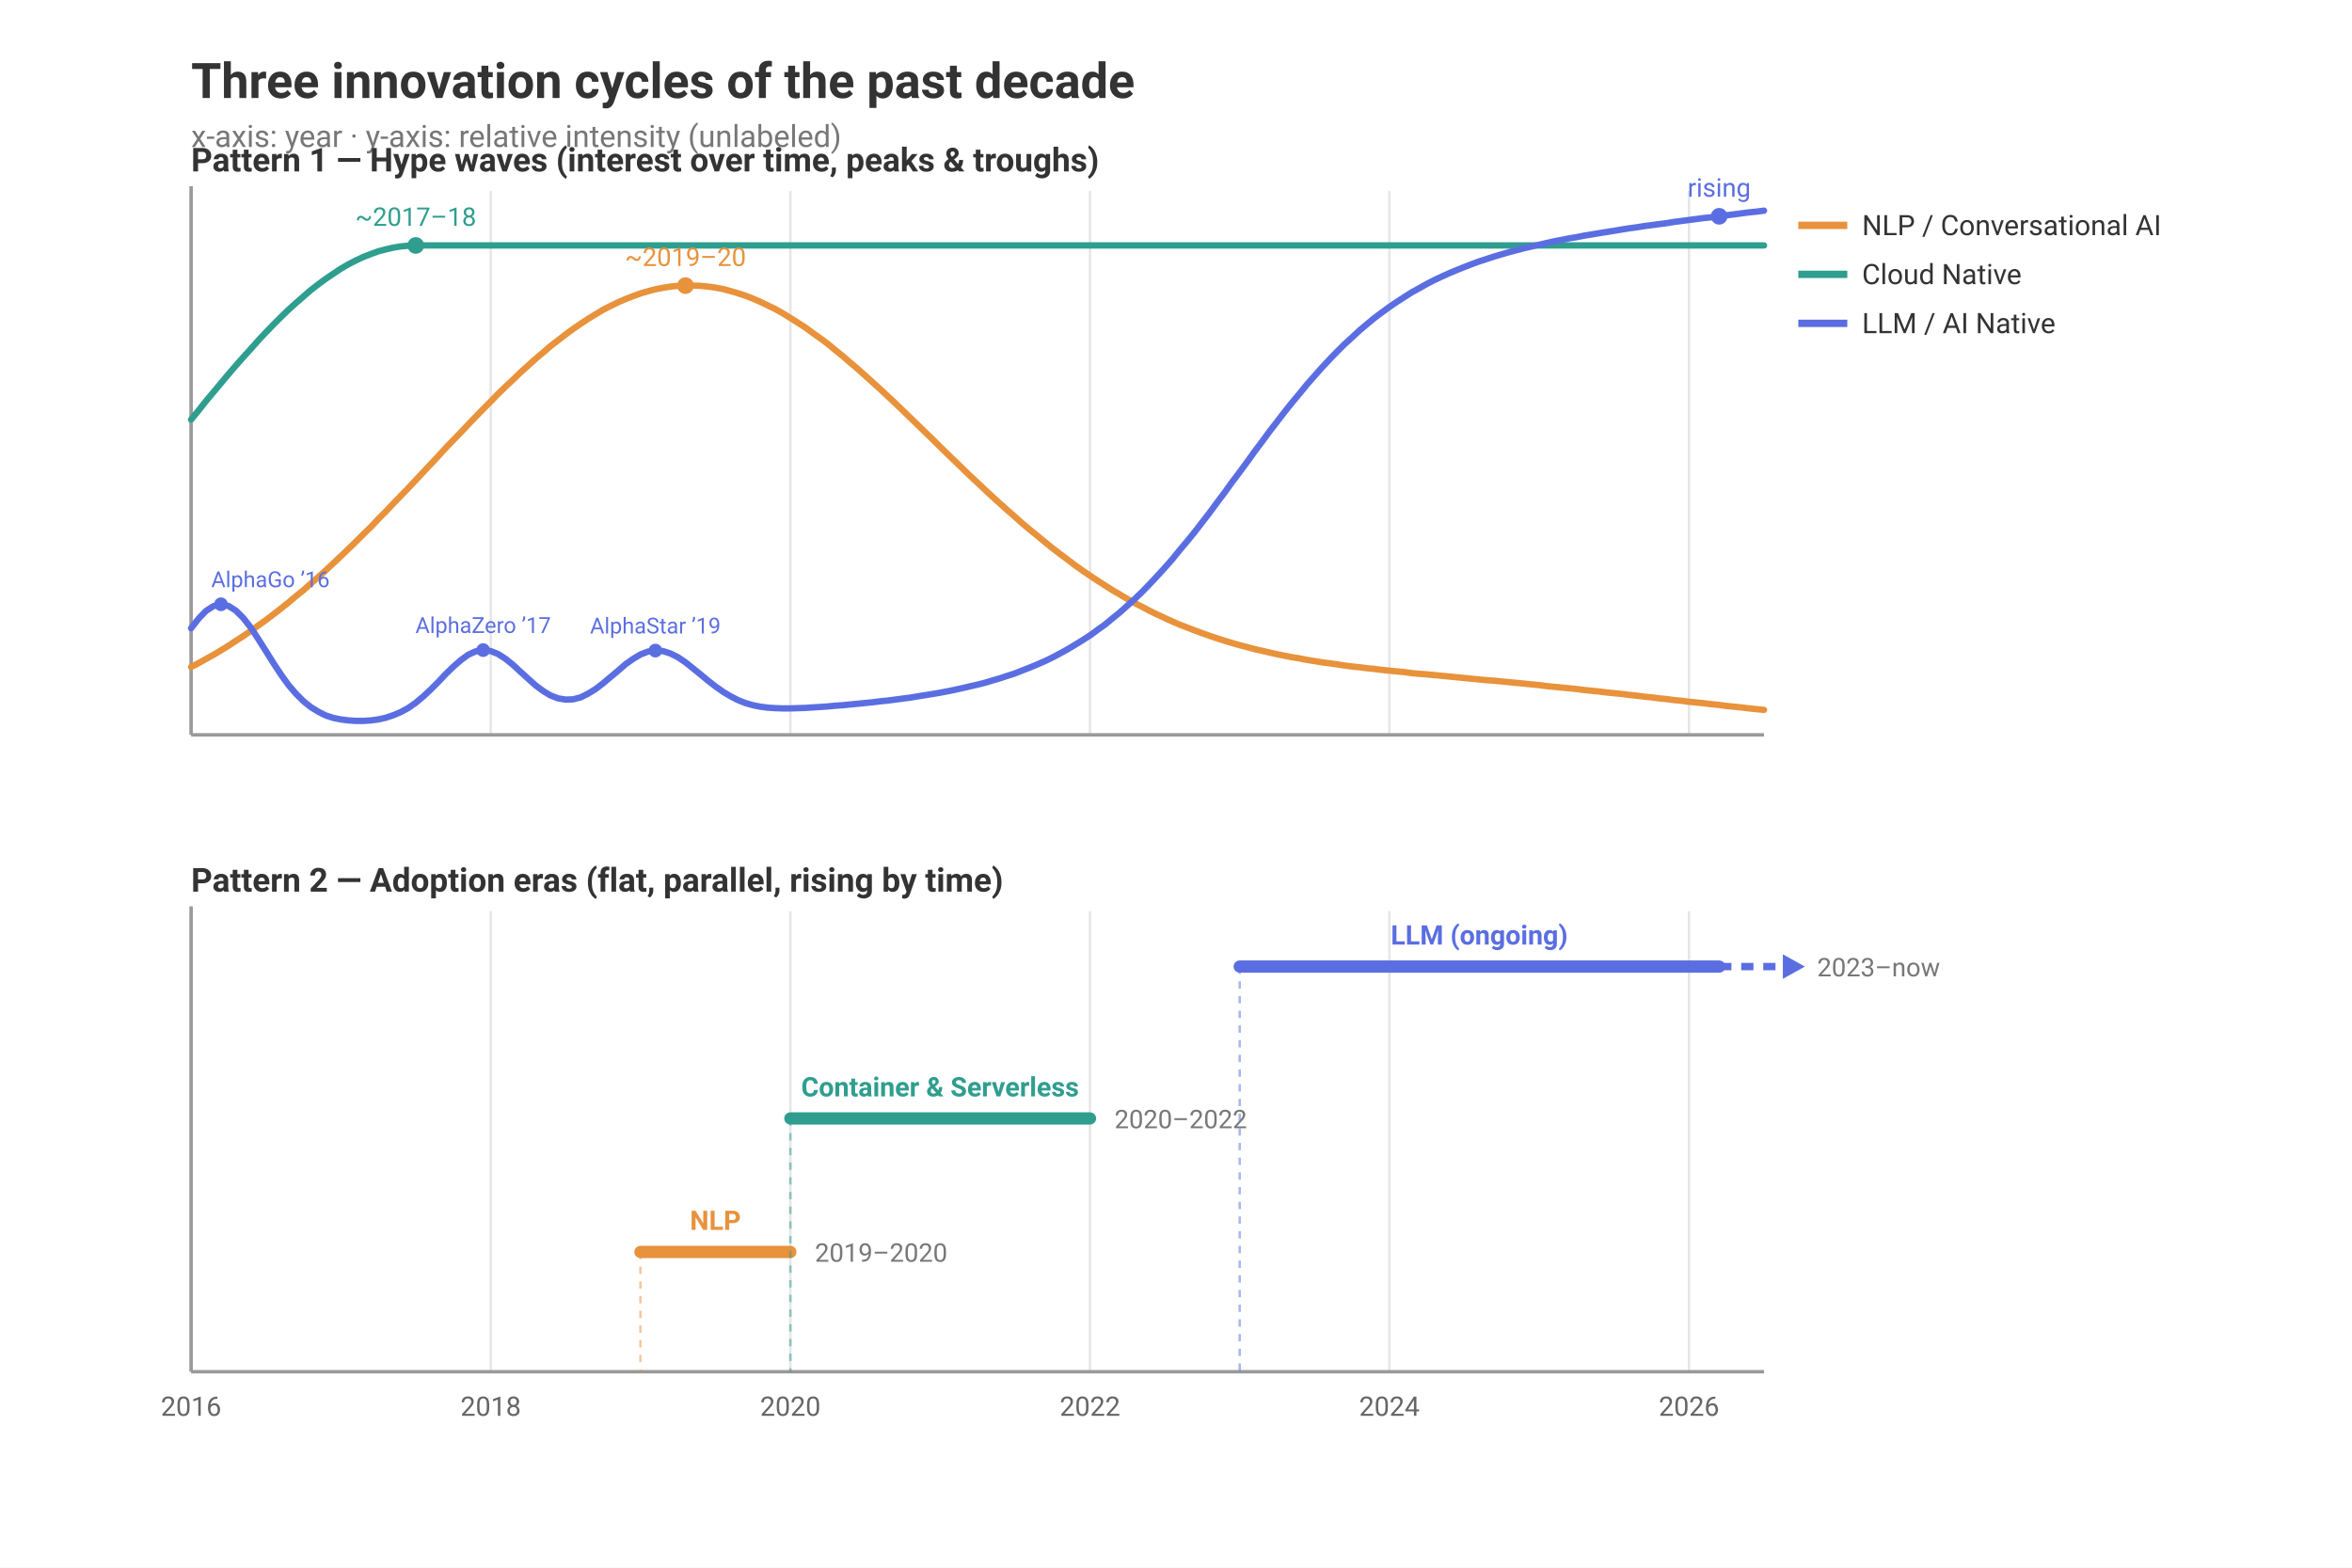
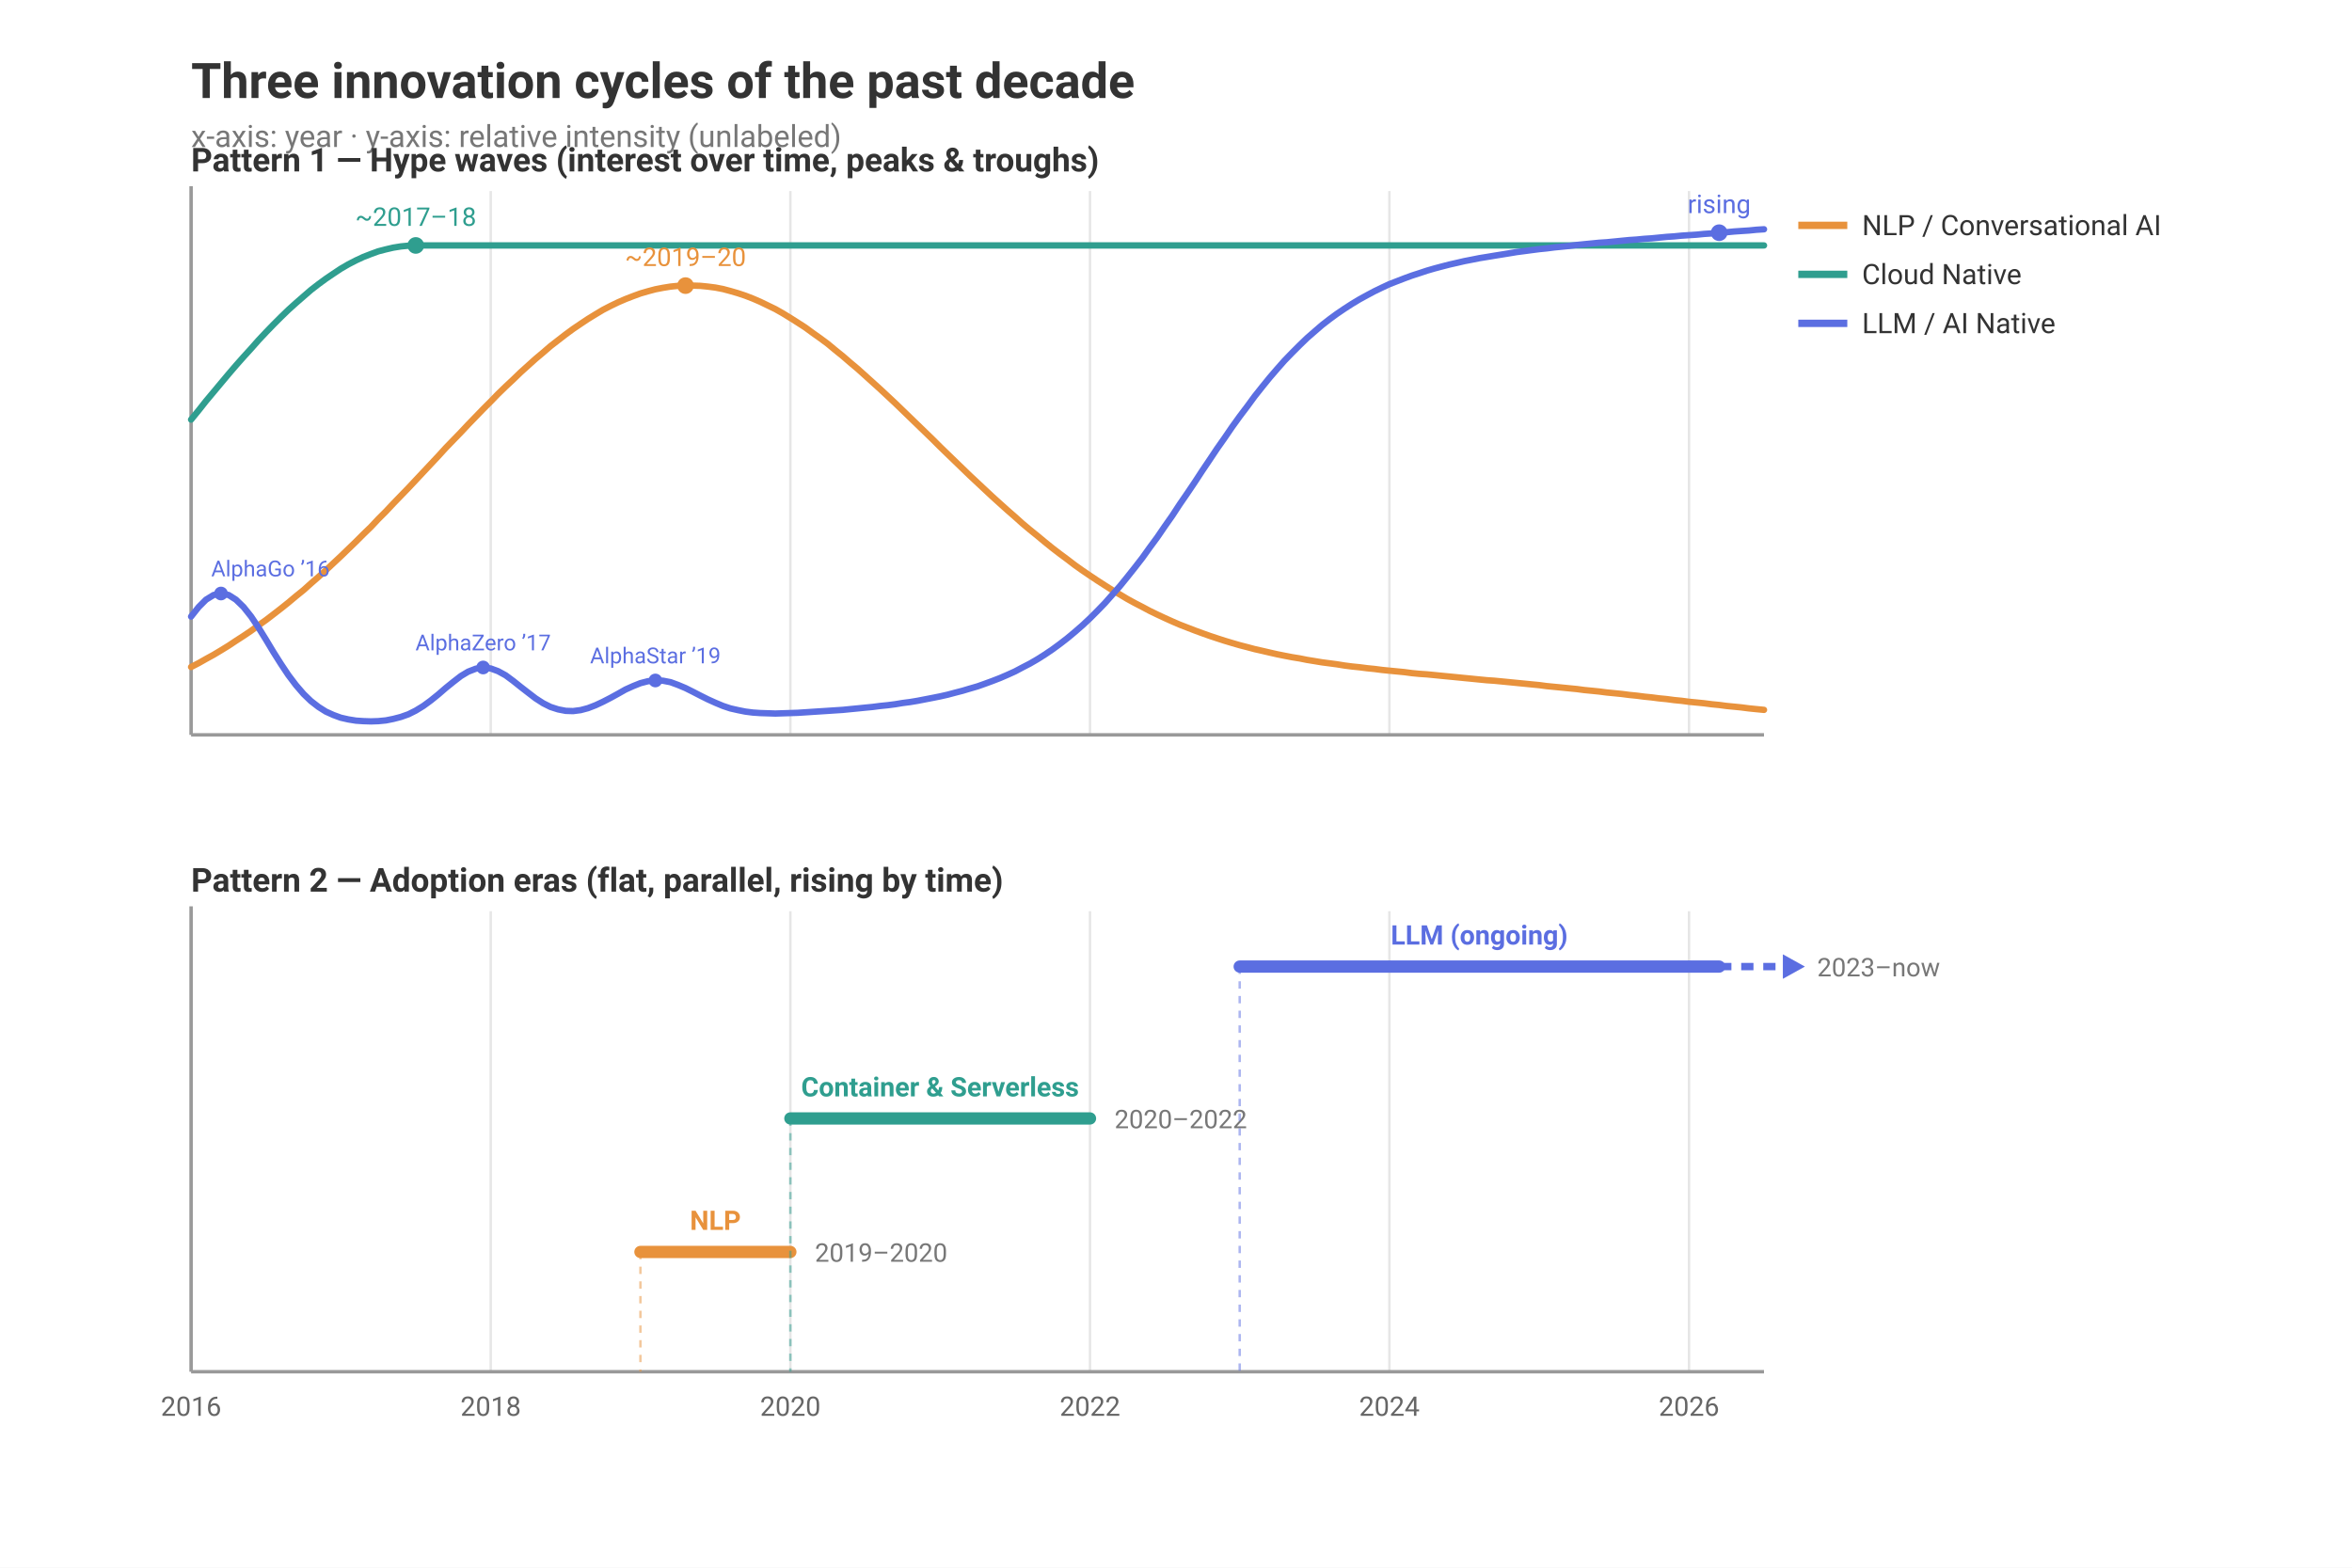
<svg xmlns="http://www.w3.org/2000/svg" viewBox="0 0 960 640" font-family="Roboto, Helvetica, Arial, sans-serif" role="img" aria-label="Three innovation cycles of the past decade">
  <rect x="0" y="0" width="960" height="640" fill="#ffffff" />
  <text x="78" y="40" font-size="20" font-weight="700" fill="#333333">Three innovation cycles of the past decade</text>
  <text x="78" y="60" font-size="12.5" fill="#777">x-axis: year · y-axis: relative intensity (unlabeled)</text>
  <line x1="78.0" y1="78" x2="78.0" y2="300" stroke="#e6e6e6" stroke-width="1" />
  <line x1="78.0" y1="372" x2="78.0" y2="560" stroke="#e6e6e6" stroke-width="1" />
  <line x1="200.3" y1="78" x2="200.3" y2="300" stroke="#e6e6e6" stroke-width="1" />
  <line x1="200.3" y1="372" x2="200.3" y2="560" stroke="#e6e6e6" stroke-width="1" />
  <line x1="322.6" y1="78" x2="322.6" y2="300" stroke="#e6e6e6" stroke-width="1" />
  <line x1="322.6" y1="372" x2="322.6" y2="560" stroke="#e6e6e6" stroke-width="1" />
  <line x1="444.9" y1="78" x2="444.9" y2="300" stroke="#e6e6e6" stroke-width="1" />
  <line x1="444.9" y1="372" x2="444.9" y2="560" stroke="#e6e6e6" stroke-width="1" />
  <line x1="567.1" y1="78" x2="567.1" y2="300" stroke="#e6e6e6" stroke-width="1" />
  <line x1="567.1" y1="372" x2="567.1" y2="560" stroke="#e6e6e6" stroke-width="1" />
  <line x1="689.4" y1="78" x2="689.4" y2="300" stroke="#e6e6e6" stroke-width="1" />
  <line x1="689.4" y1="372" x2="689.4" y2="560" stroke="#e6e6e6" stroke-width="1" />
  <text x="78" y="70" font-size="13.5" font-weight="700" fill="#333333">Pattern 1 — Hype waves (interest over time, peaks &amp; troughs)</text>
  <line x1="78" y1="300" x2="720" y2="300" stroke="#999999" stroke-width="1.4" />
  <line x1="78" y1="76" x2="78" y2="300" stroke="#999999" stroke-width="1.4" />
  <path d="M 78.0 272.3 L 81.1 270.7 L 84.1 269.0 L 87.2 267.3 L 90.2 265.5 L 93.3 263.6 L 96.3 261.6 L 99.4 259.6 L 102.5 257.5 L 105.5 255.3 L 108.6 253.1 L 111.6 250.8 L 114.7 248.4 L 117.7 246.0 L 120.8 243.4 L 123.9 240.9 L 126.9 238.2 L 130.0 235.5 L 133.0 232.8 L 136.1 229.9 L 139.1 227.1 L 142.2 224.1 L 145.3 221.1 L 148.3 218.1 L 151.4 215.1 L 154.4 211.9 L 157.5 208.8 L 160.5 205.6 L 163.6 202.4 L 166.7 199.2 L 169.7 196.0 L 172.8 192.7 L 175.8 189.5 L 178.9 186.2 L 181.9 182.9 L 185.0 179.7 L 188.1 176.5 L 191.1 173.3 L 194.2 170.1 L 197.2 167.0 L 200.3 163.9 L 203.3 160.8 L 206.4 157.8 L 209.5 154.9 L 212.5 152.0 L 215.6 149.2 L 218.6 146.5 L 221.7 143.9 L 224.7 141.3 L 227.8 138.9 L 230.9 136.5 L 233.9 134.3 L 237.0 132.2 L 240.0 130.2 L 243.1 128.3 L 246.1 126.5 L 249.2 124.9 L 252.3 123.4 L 255.3 122.1 L 258.4 120.9 L 261.4 119.8 L 264.5 118.9 L 267.5 118.1 L 270.6 117.5 L 273.7 117.0 L 276.7 116.7 L 279.8 116.6 L 282.8 116.6 L 285.9 116.7 L 288.9 117.0 L 292.0 117.4 L 295.1 118.0 L 298.1 118.8 L 301.2 119.7 L 304.2 120.7 L 307.3 121.9 L 310.3 123.2 L 313.4 124.7 L 316.5 126.2 L 319.5 127.9 L 322.6 129.8 L 325.6 131.7 L 328.7 133.7 L 331.7 135.9 L 334.8 138.1 L 337.9 140.4 L 340.9 142.9 L 344.0 145.4 L 347.0 148.0 L 350.1 150.6 L 353.1 153.3 L 356.2 156.1 L 359.3 158.9 L 362.3 161.7 L 365.4 164.6 L 368.4 167.5 L 371.5 170.5 L 374.5 173.4 L 377.6 176.4 L 380.7 179.4 L 383.7 182.4 L 386.8 185.4 L 389.8 188.3 L 392.9 191.3 L 395.9 194.2 L 399.0 197.1 L 402.1 200.0 L 405.1 202.8 L 408.2 205.6 L 411.2 208.3 L 414.3 211.0 L 417.3 213.7 L 420.4 216.3 L 423.5 218.8 L 426.5 221.3 L 429.6 223.8 L 432.6 226.1 L 435.7 228.4 L 438.7 230.7 L 441.8 232.9 L 444.9 235.0 L 447.9 237.0 L 451.0 239.0 L 454.0 240.9 L 457.1 242.7 L 460.1 244.5 L 463.2 246.2 L 466.3 247.8 L 469.3 249.4 L 472.4 250.9 L 475.4 252.3 L 478.5 253.7 L 481.5 255.0 L 484.6 256.2 L 487.7 257.4 L 490.7 258.5 L 493.8 259.6 L 496.8 260.6 L 499.9 261.6 L 502.9 262.5 L 506.0 263.4 L 509.1 264.2 L 512.1 265.0 L 515.2 265.7 L 518.2 266.4 L 521.3 267.1 L 524.3 267.7 L 527.4 268.3 L 530.5 268.8 L 533.5 269.4 L 536.6 269.9 L 539.6 270.4 L 542.7 270.8 L 545.7 271.2 L 548.8 271.7 L 551.9 272.1 L 554.9 272.4 L 558.0 272.8 L 561.0 273.1 L 564.1 273.5 L 567.1 273.8 L 570.2 274.1 L 573.3 274.4 L 576.3 274.8 L 579.4 275.1 L 582.4 275.3 L 585.5 275.6 L 588.5 275.9 L 591.6 276.2 L 594.7 276.5 L 597.7 276.8 L 600.8 277.1 L 603.8 277.4 L 606.9 277.7 L 609.9 277.9 L 613.0 278.2 L 616.1 278.5 L 619.1 278.8 L 622.2 279.1 L 625.2 279.4 L 628.3 279.7 L 631.3 280.1 L 634.4 280.4 L 637.5 280.7 L 640.5 281.0 L 643.6 281.3 L 646.6 281.7 L 649.7 282.0 L 652.7 282.3 L 655.8 282.7 L 658.9 283.0 L 661.9 283.3 L 665.0 283.7 L 668.0 284.0 L 671.1 284.4 L 674.1 284.7 L 677.2 285.1 L 680.3 285.4 L 683.3 285.8 L 686.4 286.1 L 689.4 286.5 L 692.5 286.8 L 695.5 287.1 L 698.6 287.5 L 701.7 287.8 L 704.7 288.2 L 707.8 288.5 L 710.8 288.8 L 713.9 289.2 L 716.9 289.5 L 720.0 289.8" fill="none" stroke="#e8923c" stroke-width="2.6" stroke-linejoin="round" stroke-linecap="round" />
  <path d="M 78.0 171.3 L 81.1 167.5 L 84.1 163.7 L 87.2 160.0 L 90.2 156.4 L 93.3 152.7 L 96.3 149.2 L 99.4 145.7 L 102.5 142.3 L 105.5 138.9 L 108.6 135.6 L 111.6 132.5 L 114.7 129.4 L 117.7 126.5 L 120.8 123.7 L 123.9 121.0 L 126.9 118.4 L 130.0 116.0 L 133.0 113.8 L 136.1 111.7 L 139.1 109.7 L 142.2 107.9 L 145.3 106.3 L 148.3 104.9 L 151.4 103.7 L 154.4 102.6 L 157.5 101.8 L 160.5 101.1 L 163.6 100.6 L 166.7 100.3 L 169.7 100.2 L 172.8 100.2 L 175.8 100.2 L 178.9 100.2 L 181.9 100.2 L 185.0 100.2 L 188.1 100.2 L 191.1 100.2 L 194.2 100.2 L 197.2 100.2 L 200.3 100.2 L 203.3 100.2 L 206.4 100.2 L 209.5 100.2 L 212.5 100.2 L 215.6 100.2 L 218.6 100.2 L 221.7 100.2 L 224.7 100.2 L 227.8 100.2 L 230.9 100.2 L 233.9 100.2 L 237.0 100.2 L 240.0 100.2 L 243.1 100.2 L 246.1 100.2 L 249.2 100.2 L 252.3 100.2 L 255.3 100.2 L 258.4 100.2 L 261.4 100.2 L 264.5 100.2 L 267.5 100.2 L 270.6 100.2 L 273.7 100.2 L 276.7 100.2 L 279.8 100.2 L 282.8 100.2 L 285.9 100.2 L 288.9 100.2 L 292.0 100.2 L 295.1 100.2 L 298.1 100.2 L 301.2 100.2 L 304.2 100.2 L 307.3 100.2 L 310.3 100.2 L 313.4 100.2 L 316.5 100.2 L 319.5 100.2 L 322.6 100.2 L 325.6 100.2 L 328.7 100.2 L 331.7 100.2 L 334.8 100.2 L 337.9 100.2 L 340.9 100.2 L 344.0 100.2 L 347.0 100.2 L 350.1 100.2 L 353.1 100.2 L 356.2 100.2 L 359.3 100.2 L 362.3 100.2 L 365.4 100.2 L 368.4 100.2 L 371.5 100.2 L 374.5 100.2 L 377.6 100.2 L 380.7 100.2 L 383.7 100.2 L 386.8 100.2 L 389.8 100.2 L 392.9 100.2 L 395.9 100.2 L 399.0 100.2 L 402.1 100.2 L 405.1 100.2 L 408.2 100.2 L 411.2 100.2 L 414.3 100.2 L 417.3 100.2 L 420.4 100.2 L 423.5 100.2 L 426.5 100.2 L 429.6 100.2 L 432.6 100.2 L 435.7 100.2 L 438.7 100.2 L 441.8 100.2 L 444.9 100.2 L 447.9 100.2 L 451.0 100.2 L 454.0 100.2 L 457.1 100.2 L 460.1 100.2 L 463.2 100.2 L 466.3 100.2 L 469.3 100.2 L 472.4 100.2 L 475.4 100.2 L 478.5 100.2 L 481.5 100.2 L 484.6 100.2 L 487.7 100.2 L 490.7 100.2 L 493.8 100.2 L 496.8 100.2 L 499.9 100.2 L 502.9 100.2 L 506.0 100.2 L 509.1 100.2 L 512.1 100.2 L 515.2 100.2 L 518.2 100.2 L 521.3 100.2 L 524.3 100.2 L 527.4 100.2 L 530.5 100.2 L 533.5 100.2 L 536.6 100.2 L 539.6 100.2 L 542.7 100.2 L 545.7 100.2 L 548.8 100.2 L 551.9 100.2 L 554.9 100.2 L 558.0 100.2 L 561.0 100.2 L 564.1 100.2 L 567.1 100.2 L 570.2 100.2 L 573.3 100.2 L 576.3 100.2 L 579.4 100.2 L 582.4 100.2 L 585.5 100.2 L 588.5 100.2 L 591.6 100.2 L 594.7 100.2 L 597.7 100.2 L 600.8 100.2 L 603.8 100.2 L 606.9 100.2 L 609.9 100.2 L 613.0 100.2 L 616.1 100.2 L 619.1 100.2 L 622.2 100.2 L 625.2 100.2 L 628.3 100.2 L 631.3 100.2 L 634.4 100.2 L 637.5 100.2 L 640.5 100.2 L 643.6 100.2 L 646.6 100.2 L 649.7 100.2 L 652.7 100.2 L 655.8 100.2 L 658.9 100.2 L 661.9 100.2 L 665.0 100.2 L 668.0 100.2 L 671.1 100.2 L 674.1 100.2 L 677.2 100.2 L 680.3 100.2 L 683.3 100.2 L 686.4 100.2 L 689.4 100.2 L 692.5 100.2 L 695.5 100.2 L 698.6 100.2 L 701.7 100.2 L 704.7 100.2 L 707.8 100.2 L 710.8 100.2 L 713.9 100.2 L 716.9 100.2 L 720.0 100.2" fill="none" stroke="#2f9e8f" stroke-width="2.6" stroke-linejoin="round" stroke-linecap="round" />
-   <path d="M 78.0 256.5 L 81.1 252.5 L 84.1 249.4 L 87.2 247.4 L 90.2 246.7 L 93.3 247.4 L 96.3 249.3 L 99.4 252.4 L 102.5 256.4 L 105.5 261.0 L 108.6 265.9 L 111.6 270.7 L 114.7 275.4 L 117.7 279.6 L 120.8 283.2 L 123.9 286.3 L 126.9 288.7 L 130.0 290.6 L 133.0 292.1 L 136.1 293.1 L 139.1 293.7 L 142.2 294.1 L 145.3 294.3 L 148.3 294.3 L 151.4 294.1 L 154.4 293.7 L 157.5 293.0 L 160.5 292.0 L 163.6 290.7 L 166.7 289.0 L 169.7 286.9 L 172.8 284.3 L 175.8 281.5 L 178.9 278.4 L 181.9 275.2 L 185.0 272.2 L 188.1 269.5 L 191.1 267.3 L 194.2 265.9 L 197.2 265.4 L 200.3 265.8 L 203.3 267.0 L 206.4 269.0 L 209.5 271.5 L 212.5 274.3 L 215.6 277.1 L 218.6 279.8 L 221.7 282.1 L 224.7 283.9 L 227.8 285.1 L 230.9 285.6 L 233.9 285.5 L 237.0 284.7 L 240.0 283.2 L 243.1 281.3 L 246.1 279.0 L 249.2 276.4 L 252.3 273.8 L 255.3 271.2 L 258.4 269.0 L 261.4 267.2 L 264.5 266.0 L 267.5 265.6 L 270.6 265.8 L 273.7 266.8 L 276.7 268.3 L 279.8 270.4 L 282.8 272.8 L 285.9 275.3 L 288.9 277.8 L 292.0 280.2 L 295.1 282.4 L 298.1 284.2 L 301.2 285.8 L 304.2 287.0 L 307.3 287.9 L 310.3 288.5 L 313.4 288.9 L 316.5 289.1 L 319.5 289.2 L 322.6 289.2 L 325.6 289.1 L 328.7 289.0 L 331.7 288.8 L 334.8 288.6 L 337.9 288.4 L 340.9 288.1 L 344.0 287.9 L 347.0 287.6 L 350.1 287.3 L 353.1 287.0 L 356.2 286.7 L 359.3 286.3 L 362.3 286.0 L 365.4 285.6 L 368.4 285.2 L 371.5 284.8 L 374.5 284.3 L 377.6 283.8 L 380.7 283.3 L 383.7 282.8 L 386.8 282.2 L 389.8 281.6 L 392.9 280.9 L 395.9 280.2 L 399.0 279.5 L 402.1 278.7 L 405.1 277.8 L 408.2 276.9 L 411.2 275.9 L 414.3 274.9 L 417.3 273.7 L 420.4 272.5 L 423.5 271.2 L 426.5 269.9 L 429.6 268.4 L 432.6 266.8 L 435.7 265.1 L 438.7 263.3 L 441.8 261.4 L 444.9 259.4 L 447.9 257.2 L 451.0 255.0 L 454.0 252.5 L 457.1 250.0 L 460.1 247.3 L 463.2 244.5 L 466.3 241.5 L 469.3 238.4 L 472.4 235.1 L 475.4 231.8 L 478.5 228.3 L 481.5 224.6 L 484.6 220.9 L 487.7 217.1 L 490.7 213.2 L 493.8 209.2 L 496.8 205.1 L 499.9 201.0 L 502.9 196.8 L 506.0 192.7 L 509.1 188.5 L 512.1 184.3 L 515.2 180.2 L 518.2 176.1 L 521.3 172.1 L 524.3 168.2 L 527.4 164.3 L 530.5 160.6 L 533.5 156.9 L 536.6 153.4 L 539.6 150.0 L 542.7 146.7 L 545.7 143.6 L 548.8 140.5 L 551.9 137.7 L 554.9 134.9 L 558.0 132.3 L 561.0 129.8 L 564.1 127.5 L 567.1 125.3 L 570.2 123.2 L 573.3 121.2 L 576.3 119.3 L 579.4 117.6 L 582.4 115.9 L 585.5 114.3 L 588.5 112.9 L 591.6 111.5 L 594.7 110.2 L 597.7 109.0 L 600.8 107.8 L 603.8 106.7 L 606.9 105.7 L 609.9 104.7 L 613.0 103.8 L 616.1 102.9 L 619.1 102.1 L 622.2 101.3 L 625.2 100.6 L 628.3 99.9 L 631.3 99.2 L 634.4 98.5 L 637.5 97.9 L 640.5 97.3 L 643.6 96.8 L 646.6 96.2 L 649.7 95.7 L 652.7 95.2 L 655.8 94.7 L 658.9 94.2 L 661.9 93.7 L 665.0 93.2 L 668.0 92.8 L 671.1 92.3 L 674.1 91.9 L 677.2 91.5 L 680.3 91.1 L 683.3 90.6 L 686.4 90.2 L 689.4 89.8 L 692.5 89.4 L 695.5 89.0 L 698.6 88.7 L 701.7 88.3 L 704.7 87.9 L 707.8 87.5 L 710.8 87.1 L 713.9 86.7 L 716.9 86.4 L 720.0 86.0" fill="none" stroke="#5b6ee1" stroke-width="2.6" stroke-linejoin="round" stroke-linecap="round" />
+   <path d="M 78.0 251.7 L 81.1 247.8 L 84.1 244.8 L 87.2 242.9 L 90.2 242.3 L 93.3 242.9 L 96.3 244.8 L 99.4 247.8 L 102.5 251.7 L 105.5 256.2 L 108.6 261.2 L 111.6 266.2 L 114.7 271.1 L 117.7 275.6 L 120.8 279.7 L 123.9 283.3 L 126.9 286.2 L 130.0 288.6 L 133.0 290.5 L 136.1 291.9 L 139.1 293.0 L 142.2 293.7 L 145.3 294.2 L 148.3 294.4 L 151.4 294.5 L 154.4 294.4 L 157.5 294.1 L 160.5 293.5 L 163.6 292.7 L 166.7 291.6 L 169.7 290.1 L 172.8 288.2 L 175.8 286.0 L 178.9 283.5 L 181.9 280.9 L 185.0 278.4 L 188.1 276.0 L 191.1 274.2 L 194.2 273.0 L 197.2 272.5 L 200.3 272.9 L 203.3 274.0 L 206.4 275.7 L 209.5 278.0 L 212.5 280.4 L 215.6 282.8 L 218.6 285.1 L 221.7 287.1 L 224.7 288.6 L 227.8 289.6 L 230.9 290.2 L 233.9 290.3 L 237.0 289.9 L 240.0 289.1 L 243.1 287.9 L 246.1 286.5 L 249.2 284.9 L 252.3 283.2 L 255.3 281.5 L 258.4 280.1 L 261.4 278.9 L 264.5 278.1 L 267.5 277.8 L 270.6 277.9 L 273.7 278.5 L 276.7 279.6 L 279.8 280.9 L 282.8 282.4 L 285.9 284.0 L 288.9 285.5 L 292.0 286.9 L 295.1 288.2 L 298.1 289.2 L 301.2 289.9 L 304.2 290.5 L 307.3 290.9 L 310.3 291.1 L 313.4 291.2 L 316.5 291.3 L 319.5 291.2 L 322.6 291.1 L 325.6 291.0 L 328.7 290.8 L 331.7 290.6 L 334.8 290.4 L 337.9 290.2 L 340.9 290.0 L 344.0 289.8 L 347.0 289.5 L 350.1 289.2 L 353.1 288.9 L 356.2 288.6 L 359.3 288.2 L 362.3 287.9 L 365.4 287.5 L 368.4 287.0 L 371.5 286.6 L 374.5 286.1 L 377.6 285.5 L 380.7 284.9 L 383.7 284.3 L 386.8 283.6 L 389.8 282.8 L 392.9 282.0 L 395.9 281.1 L 399.0 280.2 L 402.1 279.1 L 405.1 278.0 L 408.2 276.8 L 411.2 275.5 L 414.3 274.1 L 417.3 272.5 L 420.4 270.9 L 423.5 269.1 L 426.5 267.2 L 429.6 265.1 L 432.6 262.9 L 435.7 260.5 L 438.7 258.0 L 441.8 255.3 L 444.9 252.4 L 447.9 249.4 L 451.0 246.2 L 454.0 242.8 L 457.1 239.3 L 460.1 235.6 L 463.2 231.7 L 466.3 227.7 L 469.3 223.5 L 472.4 219.3 L 475.4 214.9 L 478.5 210.5 L 481.5 205.9 L 484.6 201.4 L 487.7 196.8 L 490.7 192.2 L 493.8 187.6 L 496.8 183.1 L 499.9 178.7 L 502.9 174.3 L 506.0 170.0 L 509.1 165.9 L 512.1 161.8 L 515.2 157.9 L 518.2 154.2 L 521.3 150.6 L 524.3 147.2 L 527.4 144.0 L 530.5 140.9 L 533.5 138.0 L 536.6 135.3 L 539.6 132.7 L 542.7 130.3 L 545.7 128.1 L 548.8 126.0 L 551.9 124.0 L 554.9 122.2 L 558.0 120.5 L 561.0 118.9 L 564.1 117.4 L 567.1 116.0 L 570.2 114.8 L 573.3 113.6 L 576.3 112.5 L 579.4 111.5 L 582.4 110.5 L 585.5 109.6 L 588.5 108.8 L 591.6 108.0 L 594.7 107.3 L 597.7 106.6 L 600.8 106.0 L 603.8 105.4 L 606.9 104.9 L 609.9 104.4 L 613.0 103.9 L 616.1 103.4 L 619.1 102.9 L 622.2 102.5 L 625.2 102.1 L 628.3 101.7 L 631.3 101.4 L 634.4 101.0 L 637.5 100.7 L 640.5 100.4 L 643.6 100.0 L 646.6 99.7 L 649.7 99.4 L 652.7 99.1 L 655.8 98.9 L 658.9 98.6 L 661.9 98.3 L 665.0 98.0 L 668.0 97.8 L 671.1 97.5 L 674.1 97.3 L 677.2 97.0 L 680.3 96.7 L 683.3 96.5 L 686.4 96.2 L 689.4 96.0 L 692.5 95.8 L 695.5 95.5 L 698.6 95.3 L 701.7 95.0 L 704.7 94.8 L 707.8 94.5 L 710.8 94.3 L 713.9 94.1 L 716.9 93.8 L 720.0 93.6" fill="none" stroke="#5b6ee1" stroke-width="2.6" stroke-linejoin="round" stroke-linecap="round" />
  <circle cx="169.7" cy="100.2" r="3.4" fill="#2f9e8f" />
  <text x="169.7" y="92.2" font-size="10.5" fill="#2f9e8f" text-anchor="middle">~2017–18</text>
  <circle cx="279.8" cy="116.6" r="3.4" fill="#e8923c" />
  <text x="279.8" y="108.6" font-size="10.5" fill="#e8923c" text-anchor="middle">~2019–20</text>
-   <circle cx="701.7" cy="88.3" r="3.4" fill="#5b6ee1" />
-   <text x="701.7" y="80.3" font-size="10.5" fill="#5b6ee1" text-anchor="middle">rising</text>
-   <circle cx="90.2" cy="246.7" r="2.8" fill="#5b6ee1" />
-   <text x="86.2" y="239.7" font-size="9" fill="#5b6ee1" text-anchor="start">AlphaGo ’16</text>
-   <circle cx="197.2" cy="265.4" r="2.8" fill="#5b6ee1" />
-   <text x="197.2" y="258.4" font-size="9" fill="#5b6ee1" text-anchor="middle">AlphaZero ’17</text>
-   <circle cx="267.5" cy="265.6" r="2.8" fill="#5b6ee1" />
-   <text x="267.5" y="258.6" font-size="9" fill="#5b6ee1" text-anchor="middle">AlphaStar ’19</text>
+   <circle cx="701.7" cy="95.0" r="3.4" fill="#5b6ee1" />
+   <text x="701.7" y="87.0" font-size="10.5" fill="#5b6ee1" text-anchor="middle">rising</text>
+   <circle cx="90.2" cy="242.3" r="2.8" fill="#5b6ee1" />
+   <text x="86.2" y="235.3" font-size="9" fill="#5b6ee1" text-anchor="start">AlphaGo ’16</text>
+   <circle cx="197.2" cy="272.5" r="2.8" fill="#5b6ee1" />
+   <text x="197.2" y="265.5" font-size="9" fill="#5b6ee1" text-anchor="middle">AlphaZero ’17</text>
+   <circle cx="267.5" cy="277.8" r="2.8" fill="#5b6ee1" />
+   <text x="267.5" y="270.8" font-size="9" fill="#5b6ee1" text-anchor="middle">AlphaStar ’19</text>
  <line x1="734" y1="92" x2="754" y2="92" stroke="#e8923c" stroke-width="3" />
  <text x="760" y="96" font-size="11.5" fill="#333333">NLP / Conversational AI</text>
  <line x1="734" y1="112" x2="754" y2="112" stroke="#2f9e8f" stroke-width="3" />
  <text x="760" y="116" font-size="11.5" fill="#333333">Cloud Native</text>
  <line x1="734" y1="132" x2="754" y2="132" stroke="#5b6ee1" stroke-width="3" />
  <text x="760" y="136" font-size="11.5" fill="#333333">LLM / AI Native</text>
  <text x="78" y="364" font-size="13.5" font-weight="700" fill="#333333">Pattern 2 — Adoption eras (flat, parallel, rising by time)</text>
  <line x1="78" y1="560" x2="720" y2="560" stroke="#999999" stroke-width="1.4" />
  <line x1="78" y1="370" x2="78" y2="560" stroke="#999999" stroke-width="1.4" />
  <line x1="261.4" y1="511.1" x2="261.4" y2="560" stroke="#e8923c" stroke-width="1" stroke-dasharray="3 3" opacity="0.5" />
  <line x1="261.4" y1="511.1" x2="322.6" y2="511.1" stroke="#e8923c" stroke-width="5" stroke-linecap="round" />
  <text x="292.0" y="502.1" font-size="11" font-weight="600" fill="#e8923c" text-anchor="middle">NLP</text>
  <text x="332.6" y="515.1" font-size="10.5" fill="#777">2019–2020</text>
  <line x1="322.6" y1="456.6" x2="322.6" y2="560" stroke="#2f9e8f" stroke-width="1" stroke-dasharray="3 3" opacity="0.5" />
  <line x1="322.6" y1="456.6" x2="444.9" y2="456.6" stroke="#2f9e8f" stroke-width="5" stroke-linecap="round" />
  <text x="383.7" y="447.6" font-size="11" font-weight="600" fill="#2f9e8f" text-anchor="middle">Container &amp; Serverless</text>
  <text x="454.9" y="460.6" font-size="10.5" fill="#777">2020–2022</text>
  <line x1="506.0" y1="394.6" x2="506.0" y2="560" stroke="#5b6ee1" stroke-width="1" stroke-dasharray="3 3" opacity="0.5" />
  <line x1="506.0" y1="394.6" x2="701.7" y2="394.6" stroke="#5b6ee1" stroke-width="5" stroke-linecap="round" />
  <line x1="701.7" y1="394.6" x2="727.7" y2="394.6" stroke="#5b6ee1" stroke-width="3" stroke-dasharray="5 4" />
  <polygon points="727.7,389.6 736.7,394.6 727.7,399.6" fill="#5b6ee1" />
  <text x="603.8" y="385.6" font-size="11" font-weight="600" fill="#5b6ee1" text-anchor="middle">LLM (ongoing)</text>
  <text x="741.7" y="398.6" font-size="10.5" fill="#777">2023–now</text>
  <text x="78.0" y="578" font-size="11" fill="#666" text-anchor="middle">2016</text>
  <text x="200.3" y="578" font-size="11" fill="#666" text-anchor="middle">2018</text>
  <text x="322.6" y="578" font-size="11" fill="#666" text-anchor="middle">2020</text>
  <text x="444.9" y="578" font-size="11" fill="#666" text-anchor="middle">2022</text>
  <text x="567.1" y="578" font-size="11" fill="#666" text-anchor="middle">2024</text>
  <text x="689.4" y="578" font-size="11" fill="#666" text-anchor="middle">2026</text>
</svg>
